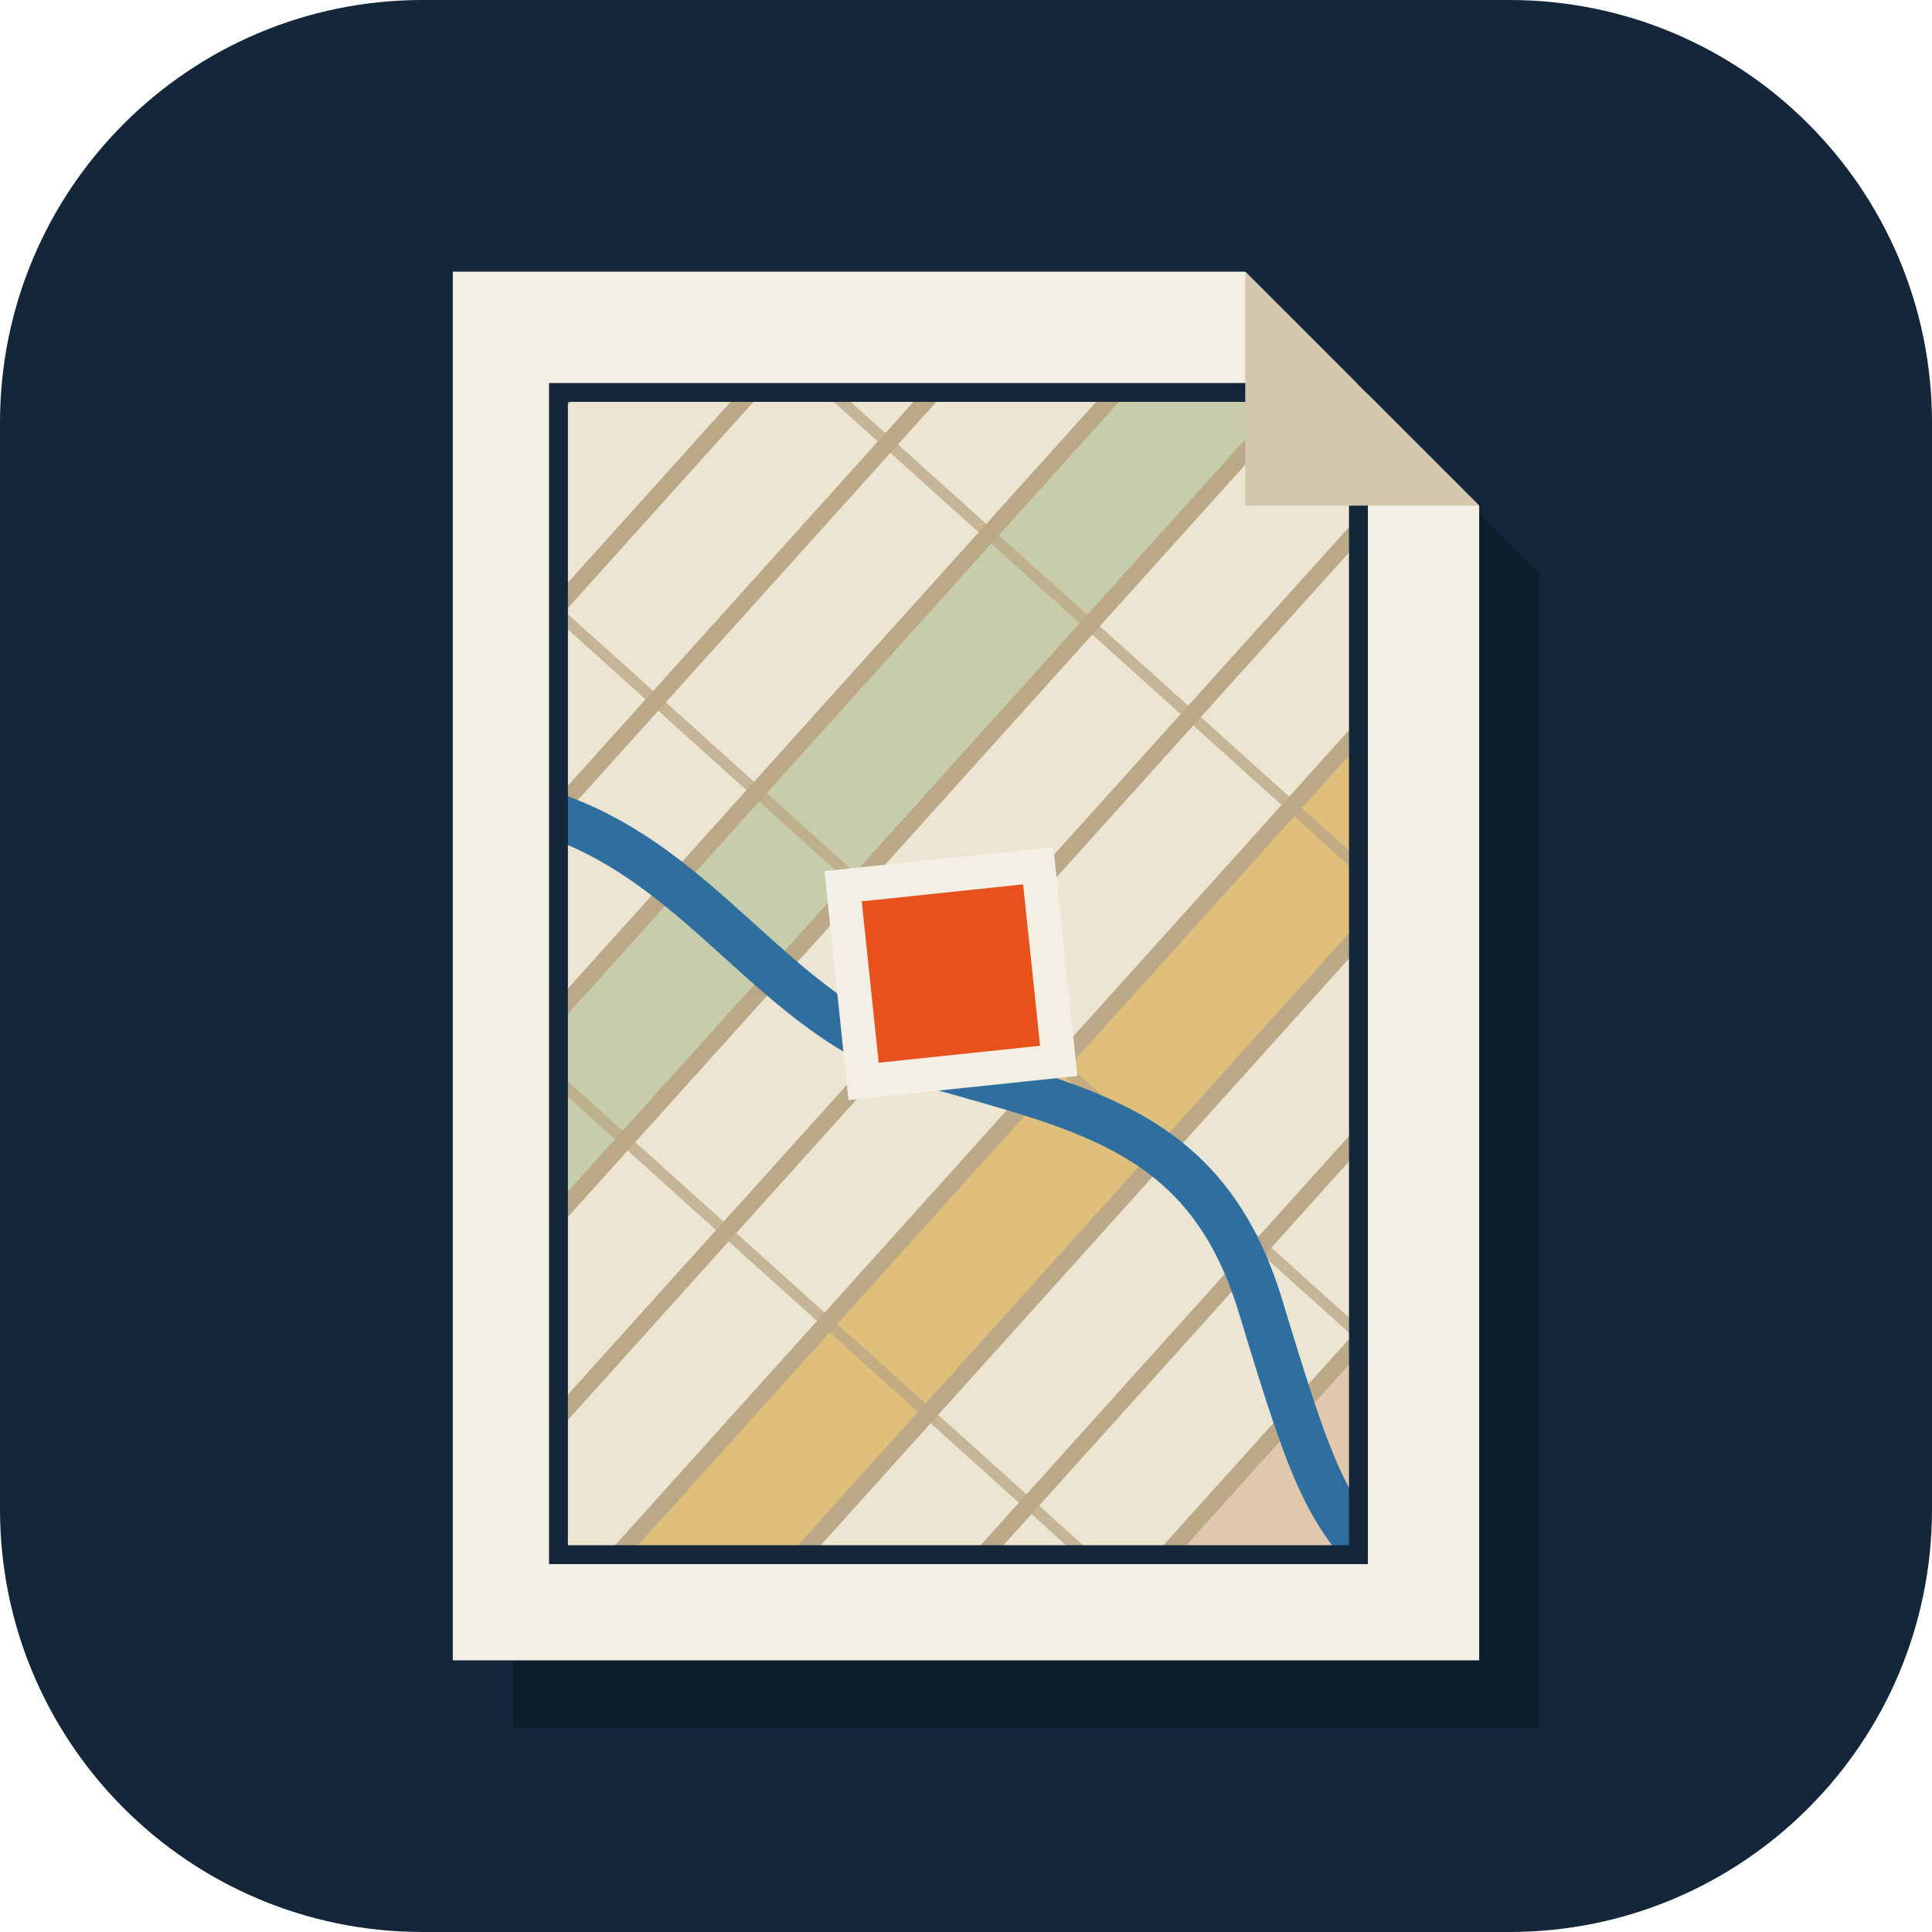
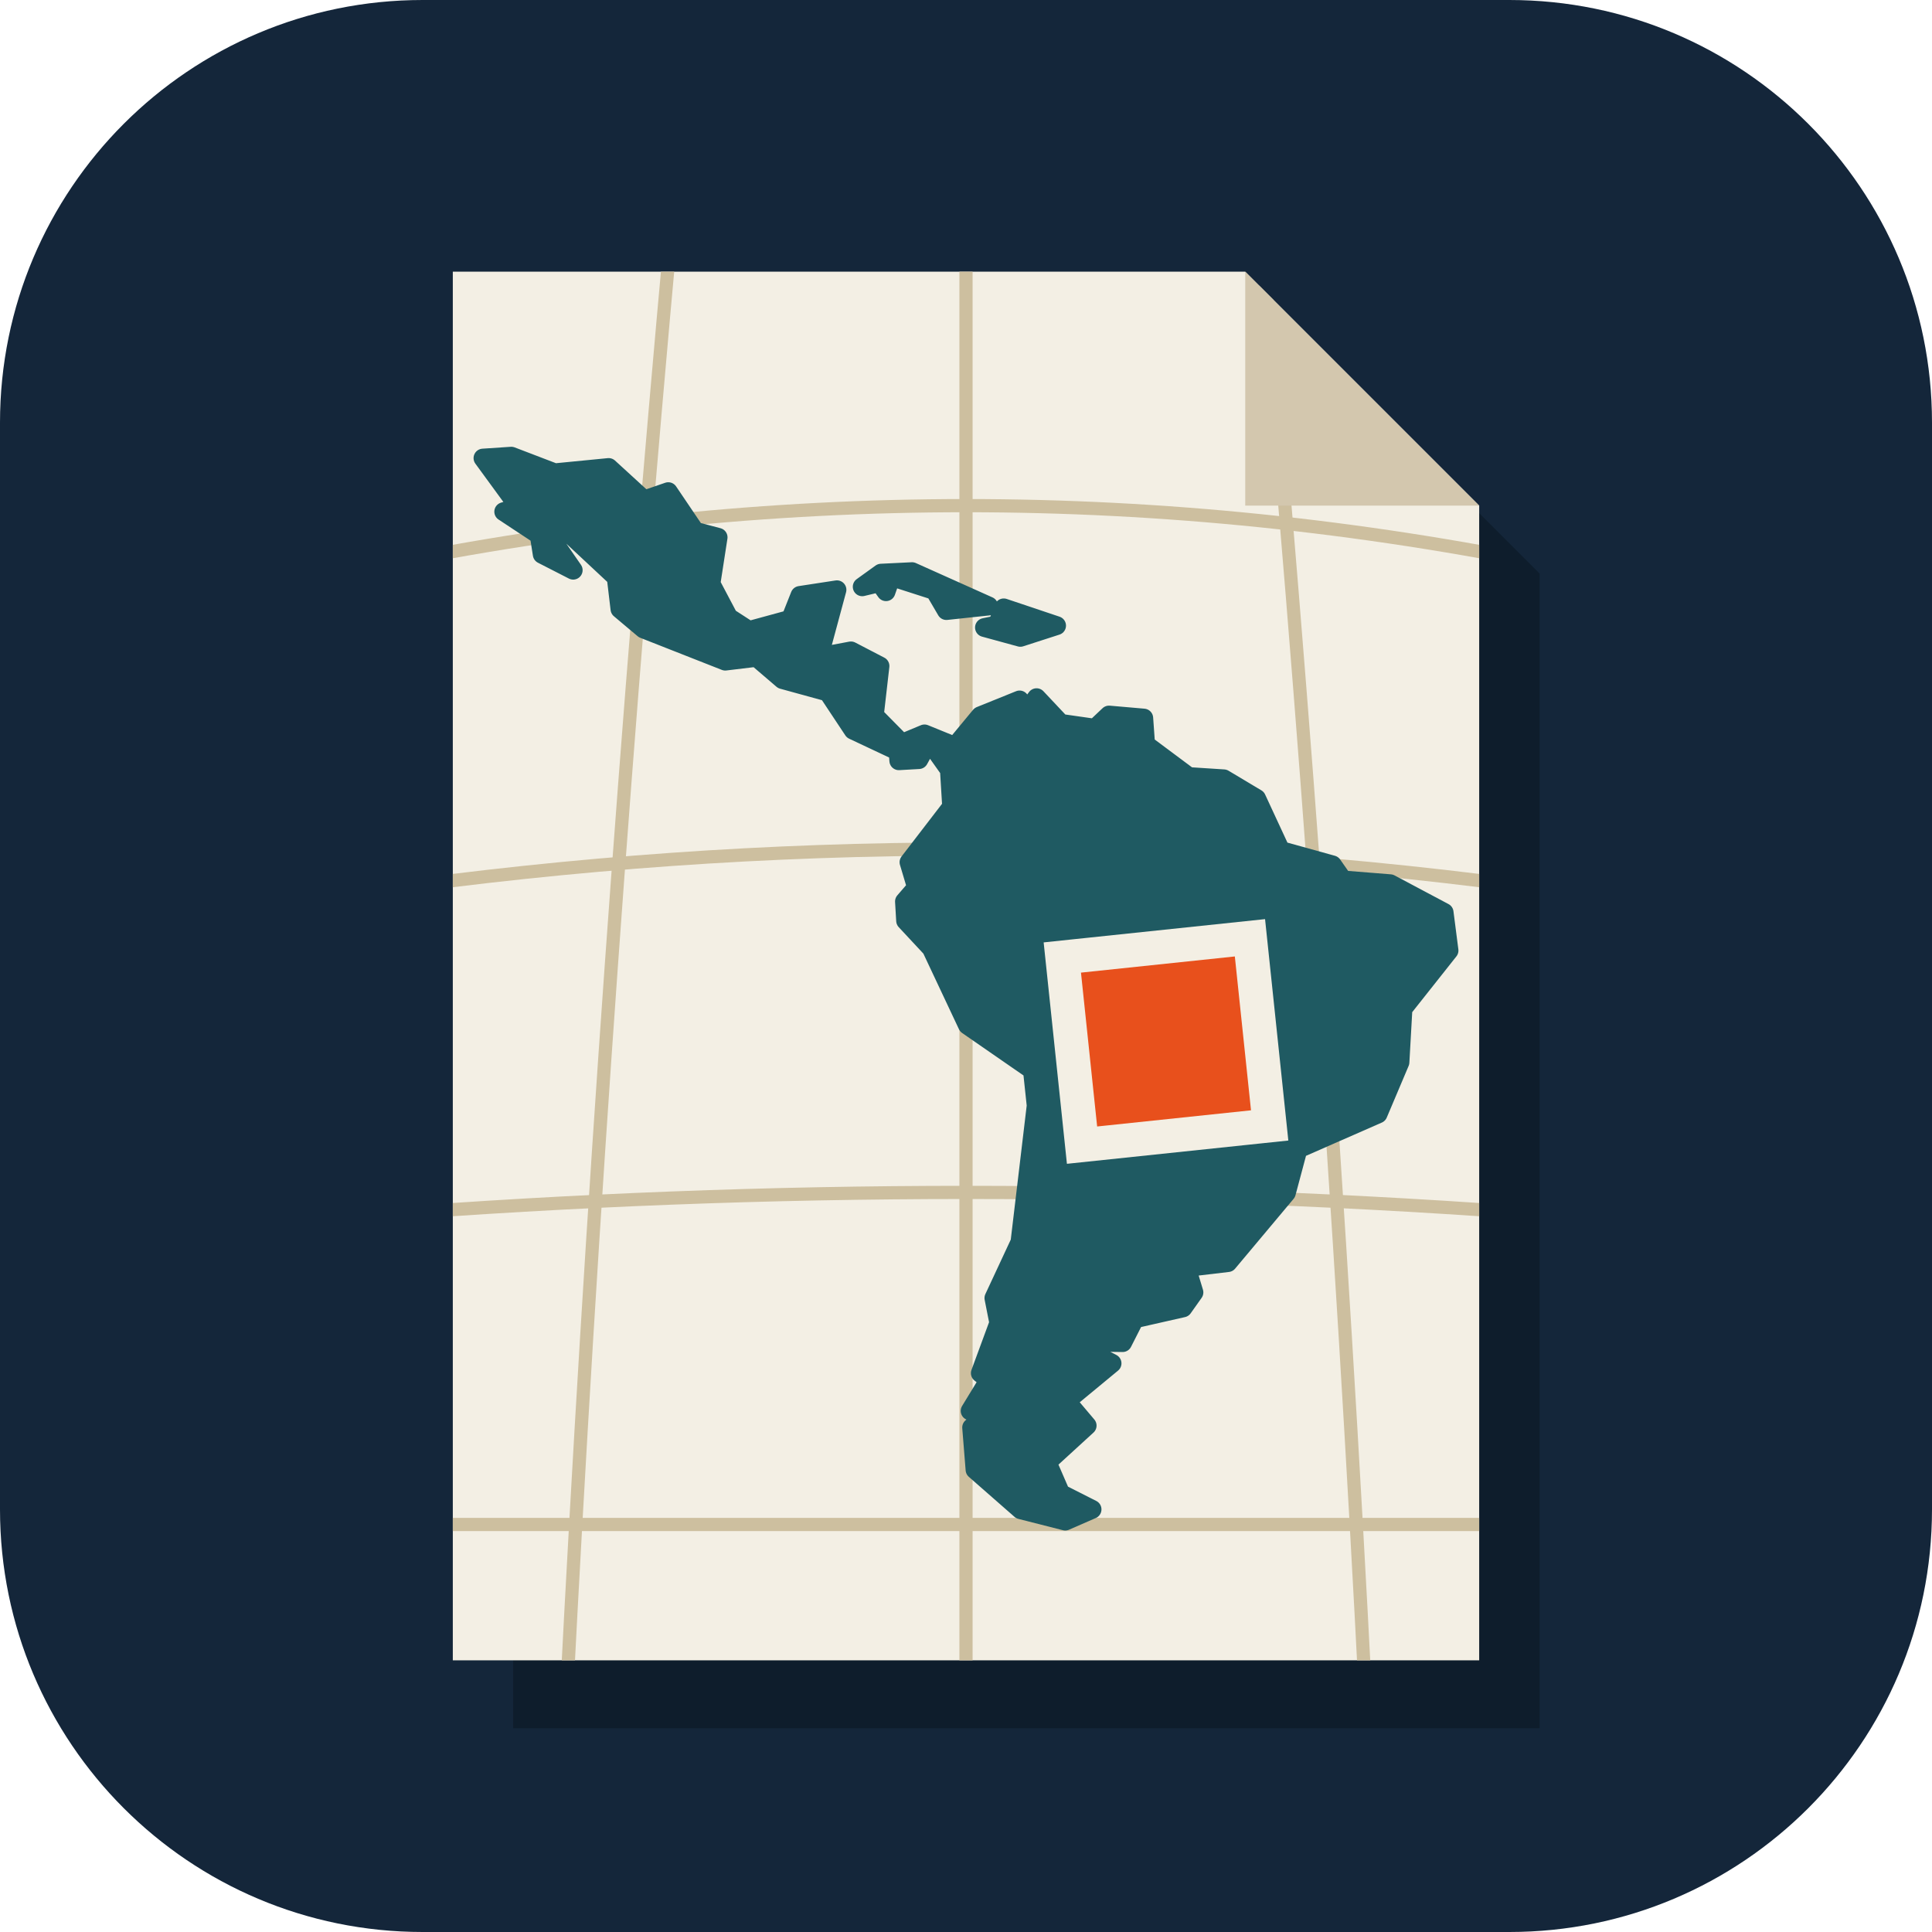
<svg xmlns="http://www.w3.org/2000/svg" viewBox="0 0 512 512">
  <defs>
-     <clipPath id="nl">
-       <rect x="148" y="104" width="212" height="308" />
+     <clipPath id="sh">
+       <path d="M120 72H330L392 134V440H120Z" />
    </clipPath>
  </defs>
  <rect width="512" height="512" rx="112" fill="#14263a" />
  <g>
    <path d="M136 90H346L408 152V458H136Z" fill="#06111b" opacity=".45" />
    <path d="M120 72H330L392 134V440H120Z" fill="#f3efe4" />
-     <g clip-path="url(#nl)">
-       <rect x="148" y="104" width="212" height="308" fill="#ece5d3" />
-       <path d="M-0.3 594.2L561.8 -30.0L588.5 -5.9L26.5 618.3Z" fill="#d9a441" opacity=".6" />
-       <path d="M-80.5 521.9L481.5 -102.3L508.3 -78.2L-53.8 546.0Z" fill="#a9b98a" opacity=".55" />
-       <path d="M80.0 666.5L642.0 42.2L668.8 66.3L106.7 690.6Z" fill="#c98f6a" opacity=".35" />
-       <g stroke="#bba886" stroke-width="4.5" fill="none">
-         <path d="M-214.3 401.5L347.8 -222.7" />
-         <path d="M-187.6 425.6L374.5 -198.7" />
-         <path d="M-160.8 449.7L401.3 -174.6" />
-         <path d="M-134.0 473.8L428.0 -150.5" />
-         <path d="M-107.3 497.9L454.8 -126.4" />
-         <path d="M-80.5 521.9L481.5 -102.3" />
-         <path d="M-53.8 546.0L508.3 -78.2" />
-         <path d="M-27.0 570.1L535.0 -54.1" />
-         <path d="M-0.3 594.2L561.8 -30.0" />
-         <path d="M26.5 618.3L588.5 -5.9" />
-         <path d="M53.2 642.4L615.3 18.1" />
-         <path d="M80.0 666.5L642.0 42.2" />
-         <path d="M106.7 690.6L668.8 66.3" />
-         <path d="M133.5 714.7L695.6 90.4" />
-         <path d="M160.2 738.7L722.3 114.5" />
+     <g clip-path="url(#sh)">
+       <g stroke="#cdbf9f" stroke-width="3.5" fill="none">
+         <path d="M100 150Q256 118 412 150" />
+         <path d="M100 236Q256 214 412 236" />
+         <path d="M100 322Q256 310 412 322" />
+         <path d="M100 404Q256 404 412 404" />
+         <path d="M178 60Q160 256 150 452" />
+         <path d="M256 60V452" />
+         <path d="M334 60Q352 256 362 452" />
      </g>
-       <g stroke="#bba886" stroke-width="3" fill="none" opacity=".8">
-         <path d="M-232.4 191.4L391.8 753.5" />
-         <path d="M-170.8 123.1L453.4 685.1" />
-         <path d="M-109.3 54.7L515.0 616.8" />
-         <path d="M-47.7 -13.7L576.5 548.4" />
-         <path d="M13.8 -82.0L638.1 480.0" />
-         <path d="M75.4 -150.4L699.6 411.7" />
-         <path d="M137.0 -218.8L761.2 343.3" />
-       </g>
-       <path d="M140 214 C186 226 204 270 246 282 S320 300 334 346 S352 404 372 420" stroke="#2f6f9f" stroke-width="12" fill="none" stroke-linecap="round" />
+       <path d="M128.0 121.4L137.5 134.4L133.5 135.6L142.9 141.8L143.7 146.9L151.9 151.1L141.8 136.5L142.2 133.3L163.3 153.0L164.3 161.4L170.6 166.7L192.2 175.2L200.5 174.2L207.4 180.1L219.4 183.4L226.1 193.5L238.0 199.1L238.2 201.6L243.5 201.3L246.2 196.4L251.6 204.0L252.2 213.8L240.9 228.5L242.9 235.2L239.7 238.9L240.0 244.0L246.8 251.3L256.4 271.7L273.6 283.6L274.6 293.0L270.3 329.2L263.4 344.0L264.7 350.6L259.8 363.9L262.1 365.7L257.1 373.9L261.1 375.3L257.5 378.3L258.4 389.5L270.5 400.1L282.3 403.1L289.4 400.0L281.1 395.8L277.5 387.5L288.1 377.8L282.6 371.3L294.7 361.3L290.6 359.2L290.2 355.7L297.5 355.8L300.7 349.5L313.5 346.6L316.4 342.5L314.4 335.9L325.4 334.6L340.9 316.1L344.0 304.5L365.2 295.2L371.0 281.5L371.8 267.3L384.0 251.9L382.7 241.8L368.4 234.2L355.9 233.2L353.1 229.2L339.4 225.4L333.0 211.6L324.3 206.4L315.0 205.8L303.6 197.3L303.1 190.3L293.9 189.5L290.2 193.0L281.1 191.7L274.7 184.9L270.9 190.0L270.2 185.5L259.8 189.7L253.1 197.8L245.0 194.5L239.0 197.0L231.7 189.6L233.2 176.5L225.5 172.5L217.0 174.1L221.8 156.3L212.0 157.8L209.5 164.1L198.5 167.1L193.1 163.6L188.4 154.7L190.3 142.4L184.2 140.8L177.1 130.3L170.7 132.5L161.3 123.9L147.0 125.3L135.5 120.9ZM260.9 166.3L270.4 168.9L280.0 165.8L266.0 161.1L264.3 165.6ZM228.5 155.5L233.1 154.4L234.8 156.8L236.2 152.8L247.7 156.5L250.8 161.8L262.0 160.6L241.7 151.5L233.5 151.9Z" fill="#1f5a62" stroke="#1f5a62" stroke-width="5" stroke-linejoin="round" />
    </g>
-     <rect x="148" y="104" width="212" height="308" fill="none" stroke="#14263a" stroke-width="5" />
    <path d="M330 72V134H392Z" fill="#d3c7ae" />
-     <rect x="226" y="232" width="52" height="52" fill="#e8501c" stroke="#f3efe4" stroke-width="9" transform="rotate(-6 252 258)" />
+     <rect x="284" y="251" width="50" height="50" fill="#e8501c" stroke="#f3efe4" stroke-width="9" transform="rotate(-6 309 276)" />
  </g>
</svg>
